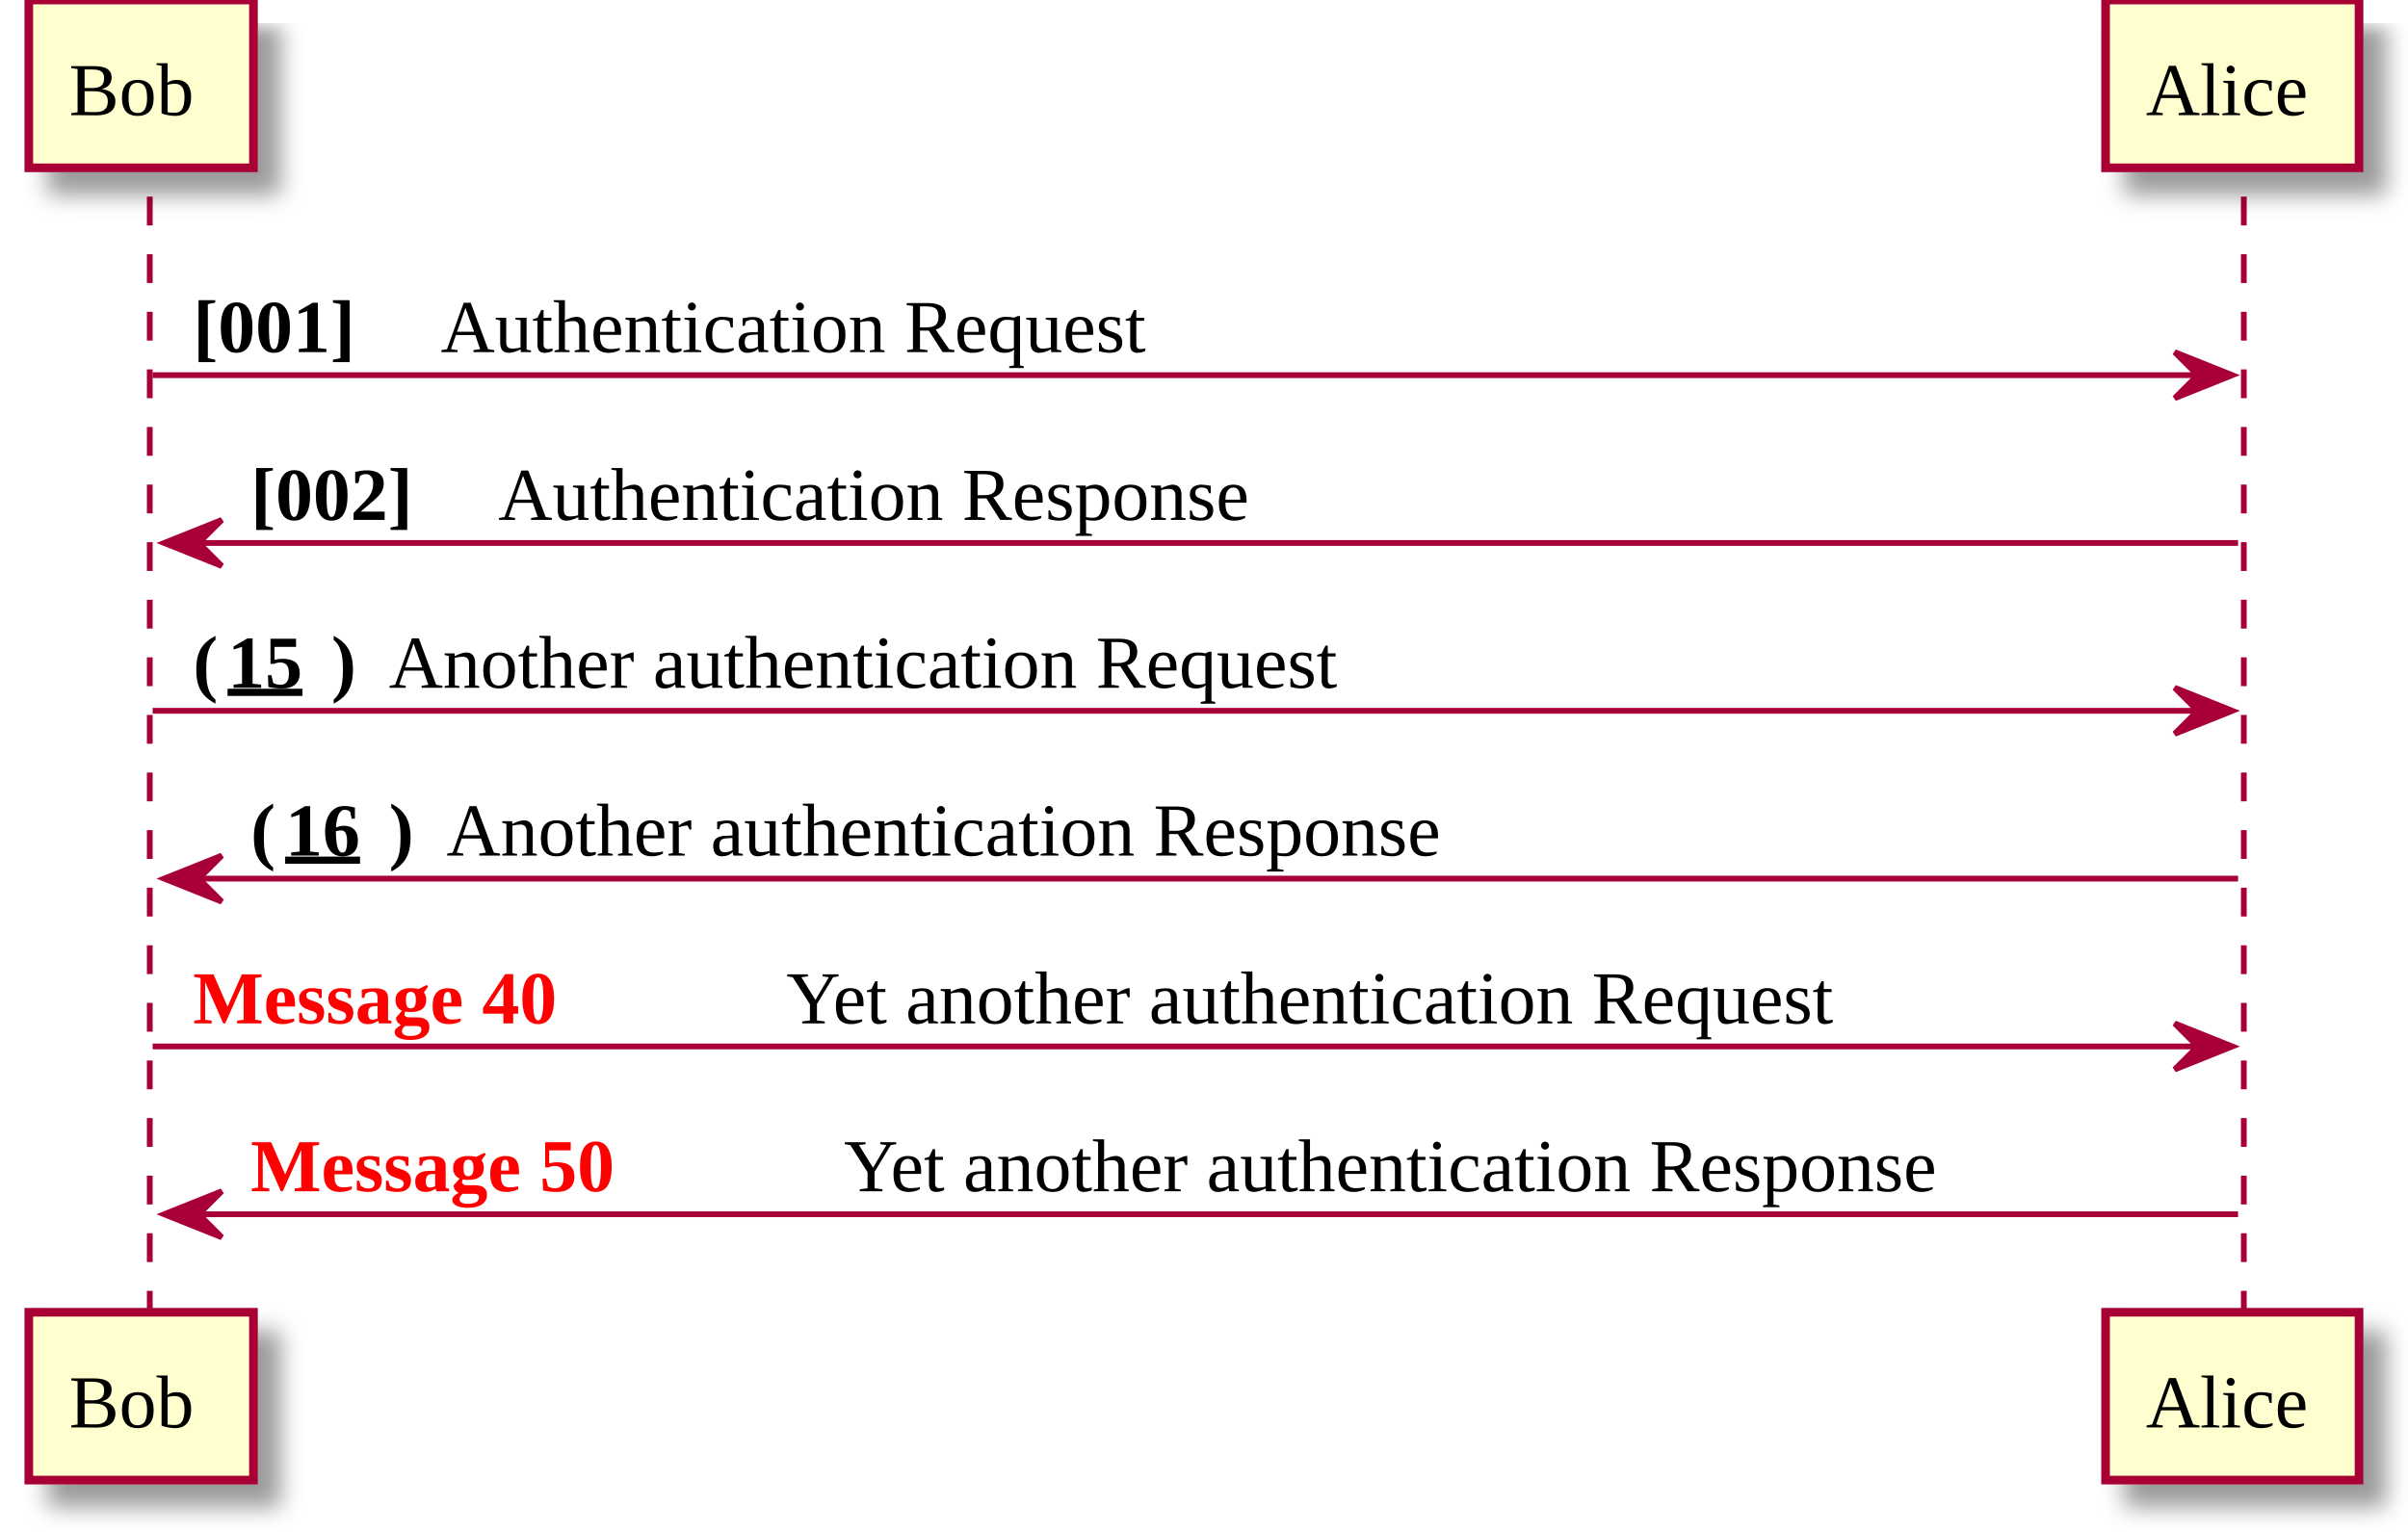
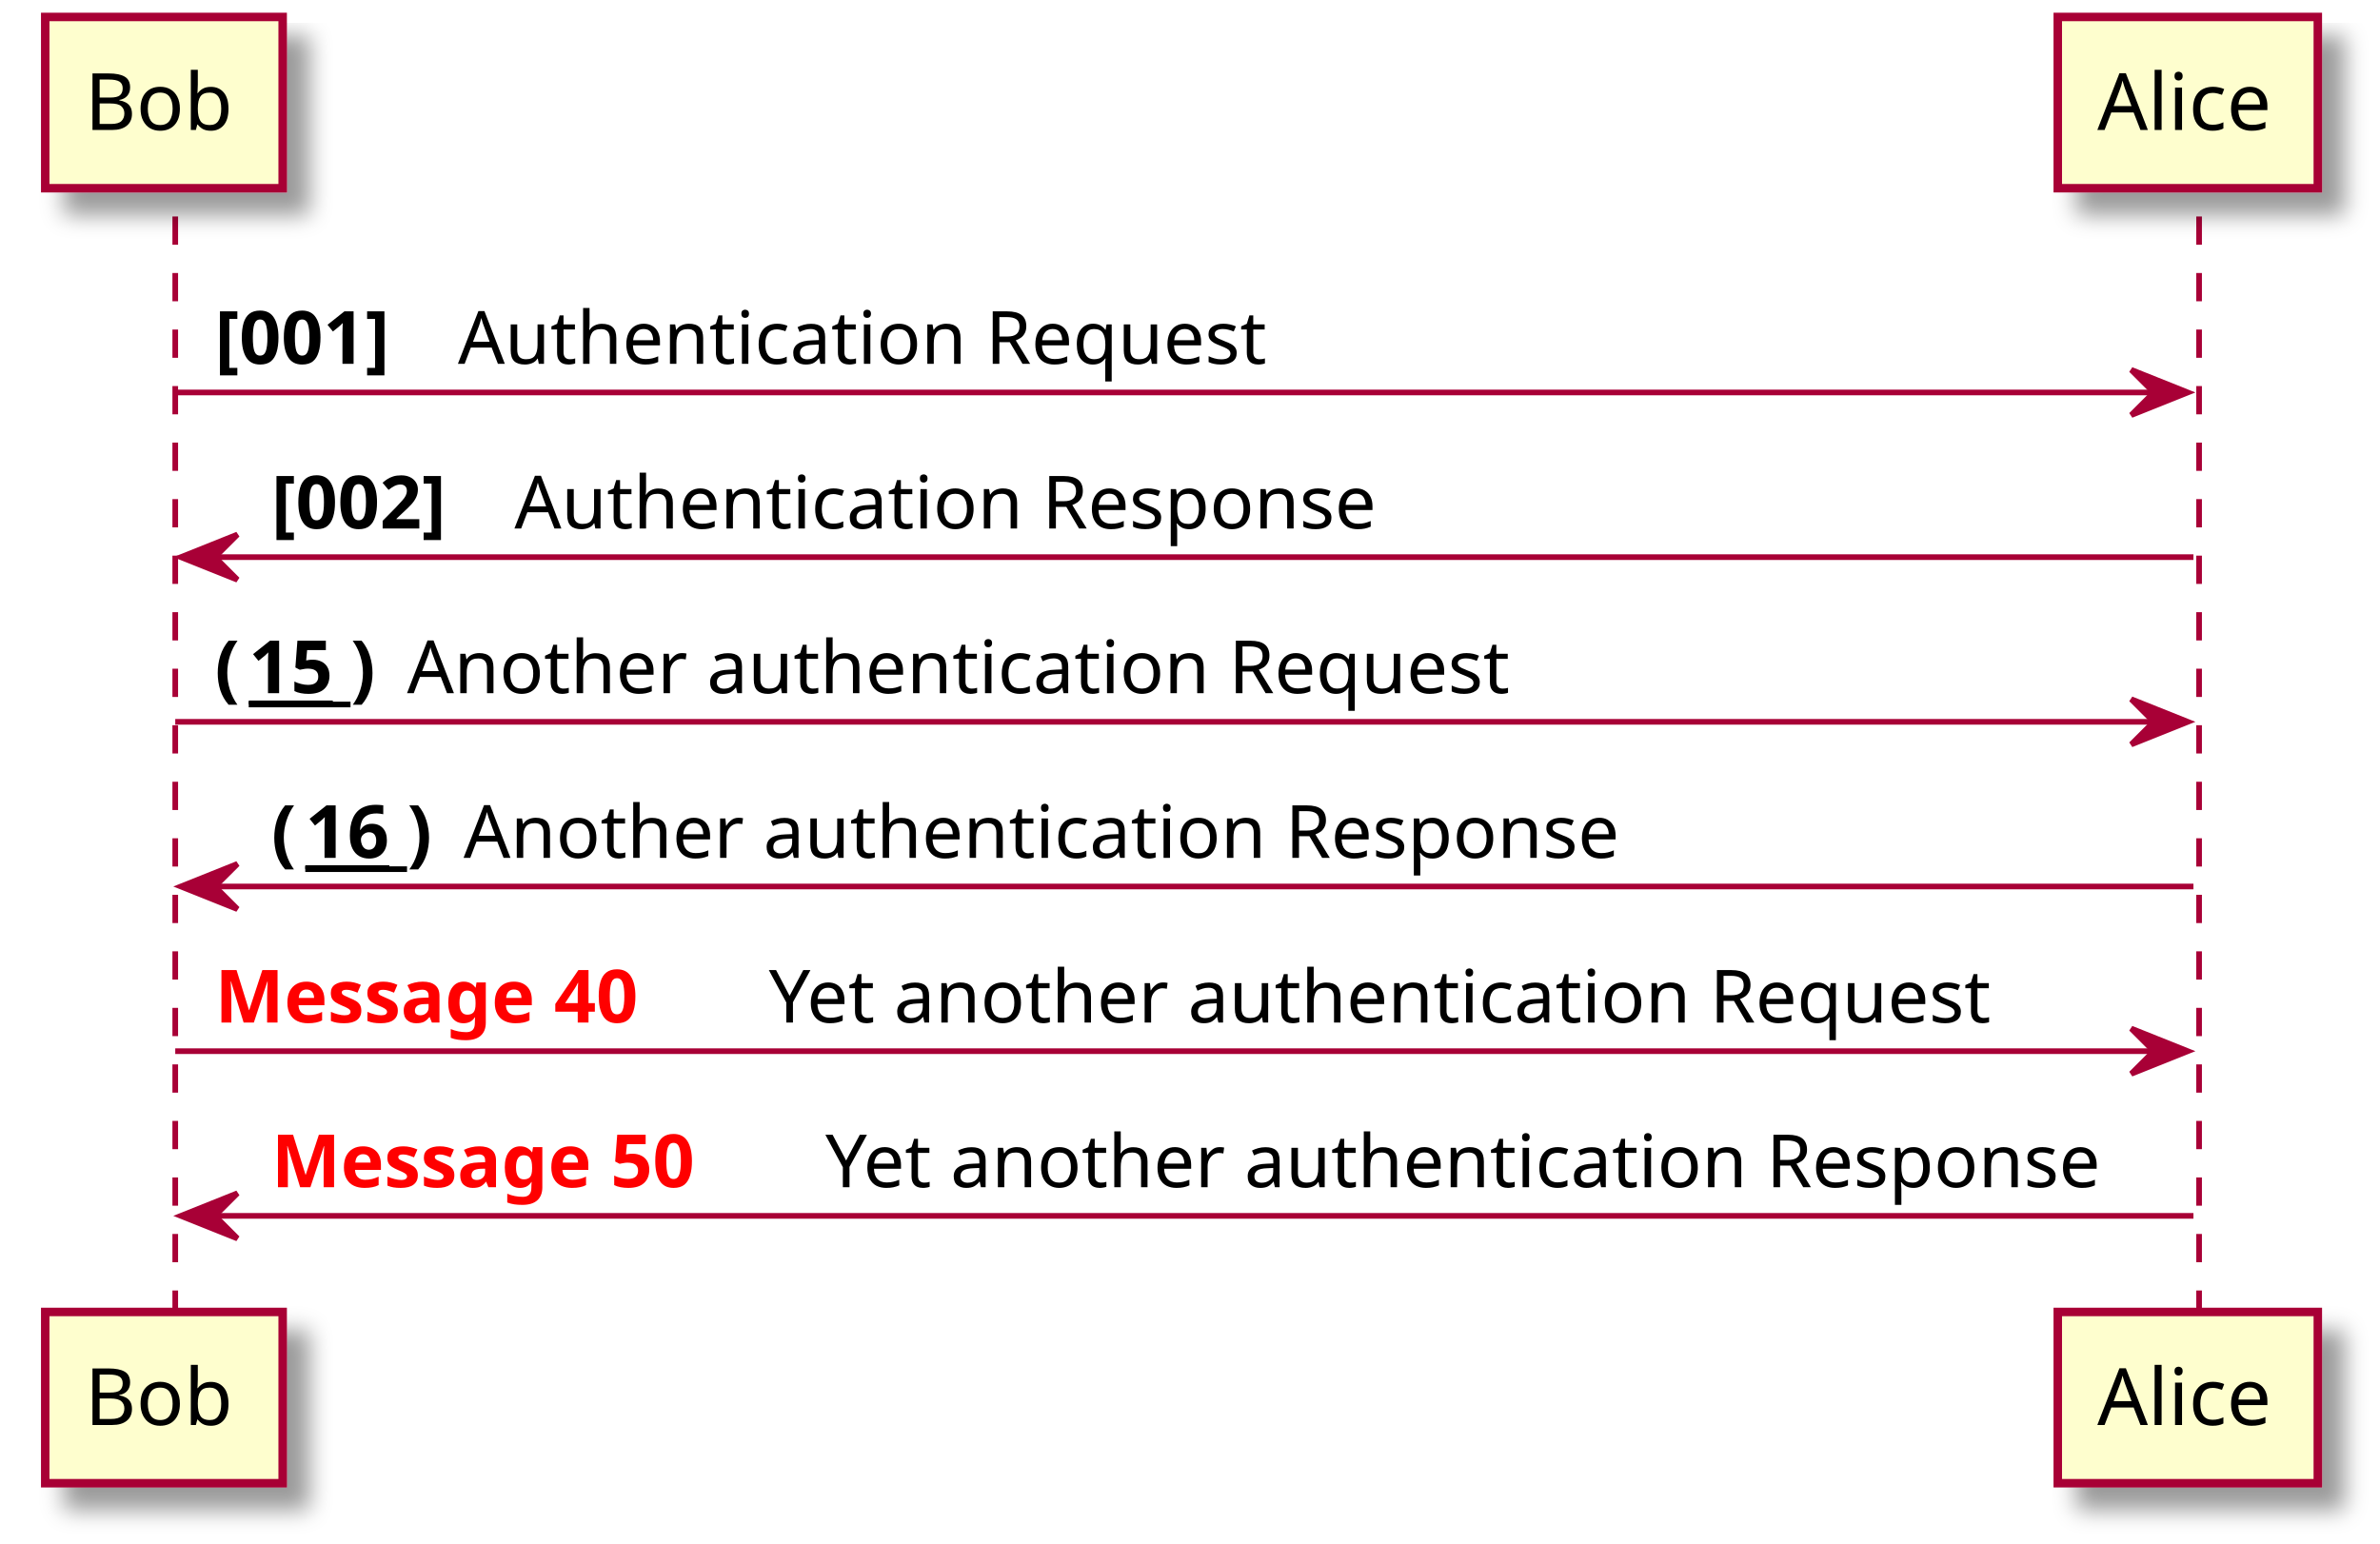
- <svg xmlns="http://www.w3.org/2000/svg" height="266pt" style="width:418px;height:266px;" version="1.1" viewBox="0 0 418 266" width="418pt">
+ <svg xmlns="http://www.w3.org/2000/svg" contentScriptType="application/ecmascript" contentStyleType="text/css" height="273px" preserveAspectRatio="none" style="width:421px;height:273px;" version="1.1" viewBox="0 0 421 273" width="421px" zoomAndPan="magnify">
  <defs>
-     <filter height="300%" id="f1" width="300%" x="-1" y="-1">
-       <feGaussianBlur result="blurOut" stdDeviation="2" />
+     <filter height="300%" id="f73dq6h61zfh8" width="300%" x="-1" y="-1">
+       <feGaussianBlur result="blurOut" stdDeviation="2.0" />
      <feColorMatrix in="blurOut" result="blurOut2" type="matrix" values="0 0 0 0 0 0 0 0 0 0 0 0 0 0 0 0 0 0 .4 0" />
-       <feOffset dx="4" dy="4" in="blurOut2" result="blurOut3" />
+       <feOffset dx="4.0" dy="4.0" in="blurOut2" result="blurOut3" />
      <feBlend in="SourceGraphic" in2="blurOut3" mode="normal" />
    </filter>
  </defs>
  <g>
-     <line style="stroke: #A80036; stroke-width: 1.0; stroke-dasharray: 5.0,5.0;" x1="26" x2="26" y1="34.141" y2="228.984" />
-     <line style="stroke: #A80036; stroke-width: 1.0; stroke-dasharray: 5.0,5.0;" x1="389.5" x2="389.5" y1="34.141" y2="228.984" />
-     <rect fill="#FEFECE" filter="url(#f1)" height="29.141" style="stroke: #A80036; stroke-width: 1.5;" width="39" x="5" y="0" />
-     <text fill="#000000" font-size="13" lengthAdjust="spacingAndGlyphs" textLength="25" x="12" y="20">Bob</text>
-     <rect fill="#FEFECE" filter="url(#f1)" height="29.141" style="stroke: #A80036; stroke-width: 1.5;" width="39" x="5" y="227.859" />
-     <text fill="#000000" font-size="13" lengthAdjust="spacingAndGlyphs" textLength="25" x="12" y="247.859">Bob</text>
-     <rect fill="#FEFECE" filter="url(#f1)" height="29.141" style="stroke: #A80036; stroke-width: 1.5;" width="44" x="365.5" y="0" />
-     <text fill="#000000" font-size="13" lengthAdjust="spacingAndGlyphs" textLength="30" x="372.5" y="20">Alice</text>
-     <rect fill="#FEFECE" filter="url(#f1)" height="29.141" style="stroke: #A80036; stroke-width: 1.5;" width="44" x="365.5" y="227.859" />
-     <text fill="#000000" font-size="13" lengthAdjust="spacingAndGlyphs" textLength="30" x="372.5" y="247.859">Alice</text>
-     <line style="stroke: #A80036; stroke-width: 1.0;" x1="26.5" x2="383.5" y1="65.141" y2="65.141" />
-     <polygon fill="#A80036" points="377.5,61.141,387.5,65.141,377.5,69.141,381.5,65.141" style="stroke: #A80036; stroke-width: 1.0;" />
-     <text fill="#000000" font-size="13" font-weight="bold" lengthAdjust="spacingAndGlyphs" textLength="39" x="33.5" y="61.141">[001]</text>
-     <text fill="#000000" font-size="13" lengthAdjust="spacingAndGlyphs" textLength="149" x="76.5" y="61.141">Authentication Request</text>
-     <line style="stroke: #A80036; stroke-width: 1.0;" x1="31.5" x2="388.5" y1="94.281" y2="94.281" />
-     <polygon fill="#A80036" points="38.5,90.281,28.5,94.281,38.5,98.281,34.5,94.281" style="stroke: #A80036; stroke-width: 1.0;" />
-     <text fill="#000000" font-size="13" font-weight="bold" lengthAdjust="spacingAndGlyphs" textLength="39" x="43.5" y="90.281">[002]</text>
-     <text fill="#000000" font-size="13" lengthAdjust="spacingAndGlyphs" textLength="159" x="86.5" y="90.281">Authentication Response</text>
-     <line style="stroke: #A80036; stroke-width: 1.0;" x1="26.5" x2="383.5" y1="123.422" y2="123.422" />
-     <polygon fill="#A80036" points="377.5,119.422,387.5,123.422,377.5,127.422,381.5,123.422" style="stroke: #A80036; stroke-width: 1.0;" />
-     <text fill="#000000" font-size="13" font-weight="bold" lengthAdjust="spacingAndGlyphs" textLength="6" x="33.5" y="119.422">(</text>
-     <text fill="#000000" font-size="13" font-weight="bold" lengthAdjust="spacingAndGlyphs" text-decoration="underline" textLength="18" x="39.5" y="119.422">15</text>
-     <text fill="#000000" font-size="13" font-weight="bold" lengthAdjust="spacingAndGlyphs" textLength="6" x="57.5" y="119.422">)</text>
-     <text fill="#000000" font-size="13" lengthAdjust="spacingAndGlyphs" textLength="203" x="67.5" y="119.422">Another authentication Request</text>
-     <line style="stroke: #A80036; stroke-width: 1.0;" x1="31.5" x2="388.5" y1="152.562" y2="152.562" />
-     <polygon fill="#A80036" points="38.5,148.562,28.5,152.562,38.5,156.562,34.5,152.562" style="stroke: #A80036; stroke-width: 1.0;" />
-     <text fill="#000000" font-size="13" font-weight="bold" lengthAdjust="spacingAndGlyphs" textLength="6" x="43.5" y="148.562">(</text>
-     <text fill="#000000" font-size="13" font-weight="bold" lengthAdjust="spacingAndGlyphs" text-decoration="underline" textLength="18" x="49.5" y="148.562">16</text>
-     <text fill="#000000" font-size="13" font-weight="bold" lengthAdjust="spacingAndGlyphs" textLength="6" x="67.5" y="148.562">)</text>
-     <text fill="#000000" font-size="13" lengthAdjust="spacingAndGlyphs" textLength="213" x="77.5" y="148.562">Another authentication Response</text>
-     <line style="stroke: #A80036; stroke-width: 1.0;" x1="26.5" x2="383.5" y1="181.703" y2="181.703" />
-     <polygon fill="#A80036" points="377.5,177.703,387.5,181.703,377.5,185.703,381.5,181.703" style="stroke: #A80036; stroke-width: 1.0;" />
-     <text fill="#FF0000" font-size="13" font-weight="bold" lengthAdjust="spacingAndGlyphs" textLength="89" x="33.5" y="177.703">Message 40</text>
-     <text fill="#000000" font-size="13" lengthAdjust="spacingAndGlyphs" textLength="226" x="136.5" y="177.703">Yet another authentication Request</text>
-     <line style="stroke: #A80036; stroke-width: 1.0;" x1="31.5" x2="388.5" y1="210.844" y2="210.844" />
-     <polygon fill="#A80036" points="38.5,206.844,28.5,210.844,38.5,214.844,34.5,210.844" style="stroke: #A80036; stroke-width: 1.0;" />
-     <text fill="#FF0000" font-size="13" font-weight="bold" lengthAdjust="spacingAndGlyphs" textLength="89" x="43.5" y="206.844">Message 50</text>
-     <text fill="#000000" font-size="13" lengthAdjust="spacingAndGlyphs" textLength="236" x="146.5" y="206.844">Yet another authentication Response</text>
+     <line style="stroke: #A80036; stroke-width: 1.0; stroke-dasharray: 5.0,5.0;" x1="31" x2="31" y1="38.297" y2="233.094" />
+     <line style="stroke: #A80036; stroke-width: 1.0; stroke-dasharray: 5.0,5.0;" x1="389" x2="389" y1="38.297" y2="233.094" />
+     <rect fill="#FEFECE" filter="url(#f73dq6h61zfh8)" height="30.297" style="stroke: #A80036; stroke-width: 1.5;" width="42" x="8" y="3" />
+     <text fill="#000000" font-family="sans-serif" font-size="14" lengthAdjust="spacingAndGlyphs" textLength="28" x="15" y="22.995">Bob</text>
+     <rect fill="#FEFECE" filter="url(#f73dq6h61zfh8)" height="30.297" style="stroke: #A80036; stroke-width: 1.5;" width="42" x="8" y="232.094" />
+     <text fill="#000000" font-family="sans-serif" font-size="14" lengthAdjust="spacingAndGlyphs" textLength="28" x="15" y="252.089">Bob</text>
+     <rect fill="#FEFECE" filter="url(#f73dq6h61zfh8)" height="30.297" style="stroke: #A80036; stroke-width: 1.5;" width="46" x="364" y="3" />
+     <text fill="#000000" font-family="sans-serif" font-size="14" lengthAdjust="spacingAndGlyphs" textLength="32" x="371" y="22.995">Alice</text>
+     <rect fill="#FEFECE" filter="url(#f73dq6h61zfh8)" height="30.297" style="stroke: #A80036; stroke-width: 1.5;" width="46" x="364" y="232.094" />
+     <text fill="#000000" font-family="sans-serif" font-size="14" lengthAdjust="spacingAndGlyphs" textLength="32" x="371" y="252.089">Alice</text>
+     <polygon fill="#A80036" points="377,65.43,387,69.43,377,73.43,381,69.43" style="stroke: #A80036; stroke-width: 1.0;" />
+     <line style="stroke: #A80036; stroke-width: 1.0;" x1="31" x2="383" y1="69.43" y2="69.43" />
+     <text fill="#000000" font-family="sans-serif" font-size="13" font-weight="bold" lengthAdjust="spacingAndGlyphs" textLength="39" x="38" y="64.364">[001]</text>
+     <text fill="#000000" font-family="sans-serif" font-size="13" lengthAdjust="spacingAndGlyphs" textLength="149" x="81" y="64.364">Authentication Request</text>
+     <polygon fill="#A80036" points="42,94.562,32,98.562,42,102.562,38,98.562" style="stroke: #A80036; stroke-width: 1.0;" />
+     <line style="stroke: #A80036; stroke-width: 1.0;" x1="36" x2="388" y1="98.562" y2="98.562" />
+     <text fill="#000000" font-family="sans-serif" font-size="13" font-weight="bold" lengthAdjust="spacingAndGlyphs" textLength="39" x="48" y="93.497">[002]</text>
+     <text fill="#000000" font-family="sans-serif" font-size="13" lengthAdjust="spacingAndGlyphs" textLength="159" x="91" y="93.497">Authentication Response</text>
+     <polygon fill="#A80036" points="377,123.695,387,127.695,377,131.695,381,127.695" style="stroke: #A80036; stroke-width: 1.0;" />
+     <line style="stroke: #A80036; stroke-width: 1.0;" x1="31" x2="383" y1="127.695" y2="127.695" />
+     <text fill="#000000" font-family="sans-serif" font-size="13" font-weight="bold" lengthAdjust="spacingAndGlyphs" textLength="6" x="38" y="122.629">(</text>
+     <text fill="#000000" font-family="sans-serif" font-size="13" font-weight="bold" lengthAdjust="spacingAndGlyphs" text-decoration="underline" textLength="18" x="44" y="122.629">15</text>
+     <line style="stroke: #000000; stroke-width: 1.0;" x1="44" x2="62" y1="124.629" y2="124.629" />
+     <text fill="#000000" font-family="sans-serif" font-size="13" font-weight="bold" lengthAdjust="spacingAndGlyphs" textLength="6" x="62" y="122.629">)</text>
+     <text fill="#000000" font-family="sans-serif" font-size="13" lengthAdjust="spacingAndGlyphs" textLength="203" x="72" y="122.629">Another authentication Request</text>
+     <polygon fill="#A80036" points="42,152.828,32,156.828,42,160.828,38,156.828" style="stroke: #A80036; stroke-width: 1.0;" />
+     <line style="stroke: #A80036; stroke-width: 1.0;" x1="36" x2="388" y1="156.828" y2="156.828" />
+     <text fill="#000000" font-family="sans-serif" font-size="13" font-weight="bold" lengthAdjust="spacingAndGlyphs" textLength="6" x="48" y="151.762">(</text>
+     <text fill="#000000" font-family="sans-serif" font-size="13" font-weight="bold" lengthAdjust="spacingAndGlyphs" text-decoration="underline" textLength="18" x="54" y="151.762">16</text>
+     <line style="stroke: #000000; stroke-width: 1.0;" x1="54" x2="72" y1="153.762" y2="153.762" />
+     <text fill="#000000" font-family="sans-serif" font-size="13" font-weight="bold" lengthAdjust="spacingAndGlyphs" textLength="6" x="72" y="151.762">)</text>
+     <text fill="#000000" font-family="sans-serif" font-size="13" lengthAdjust="spacingAndGlyphs" textLength="213" x="82" y="151.762">Another authentication Response</text>
+     <polygon fill="#A80036" points="377,181.961,387,185.961,377,189.961,381,185.961" style="stroke: #A80036; stroke-width: 1.0;" />
+     <line style="stroke: #A80036; stroke-width: 1.0;" x1="31" x2="383" y1="185.961" y2="185.961" />
+     <text fill="#FF0000" font-family="sans-serif" font-size="13" font-weight="bold" lengthAdjust="spacingAndGlyphs" textLength="86" x="38" y="180.895">Message 40</text>
+     <text fill="#000000" font-family="sans-serif" font-size="13" lengthAdjust="spacingAndGlyphs" textLength="226" x="136" y="180.895">Yet another authentication Request</text>
+     <polygon fill="#A80036" points="42,211.094,32,215.094,42,219.094,38,215.094" style="stroke: #A80036; stroke-width: 1.0;" />
+     <line style="stroke: #A80036; stroke-width: 1.0;" x1="36" x2="388" y1="215.094" y2="215.094" />
+     <text fill="#FF0000" font-family="sans-serif" font-size="13" font-weight="bold" lengthAdjust="spacingAndGlyphs" textLength="86" x="48" y="210.028">Message 50</text>
+     <text fill="#000000" font-family="sans-serif" font-size="13" lengthAdjust="spacingAndGlyphs" textLength="236" x="146" y="210.028">Yet another authentication Response</text>
  </g>
</svg>
